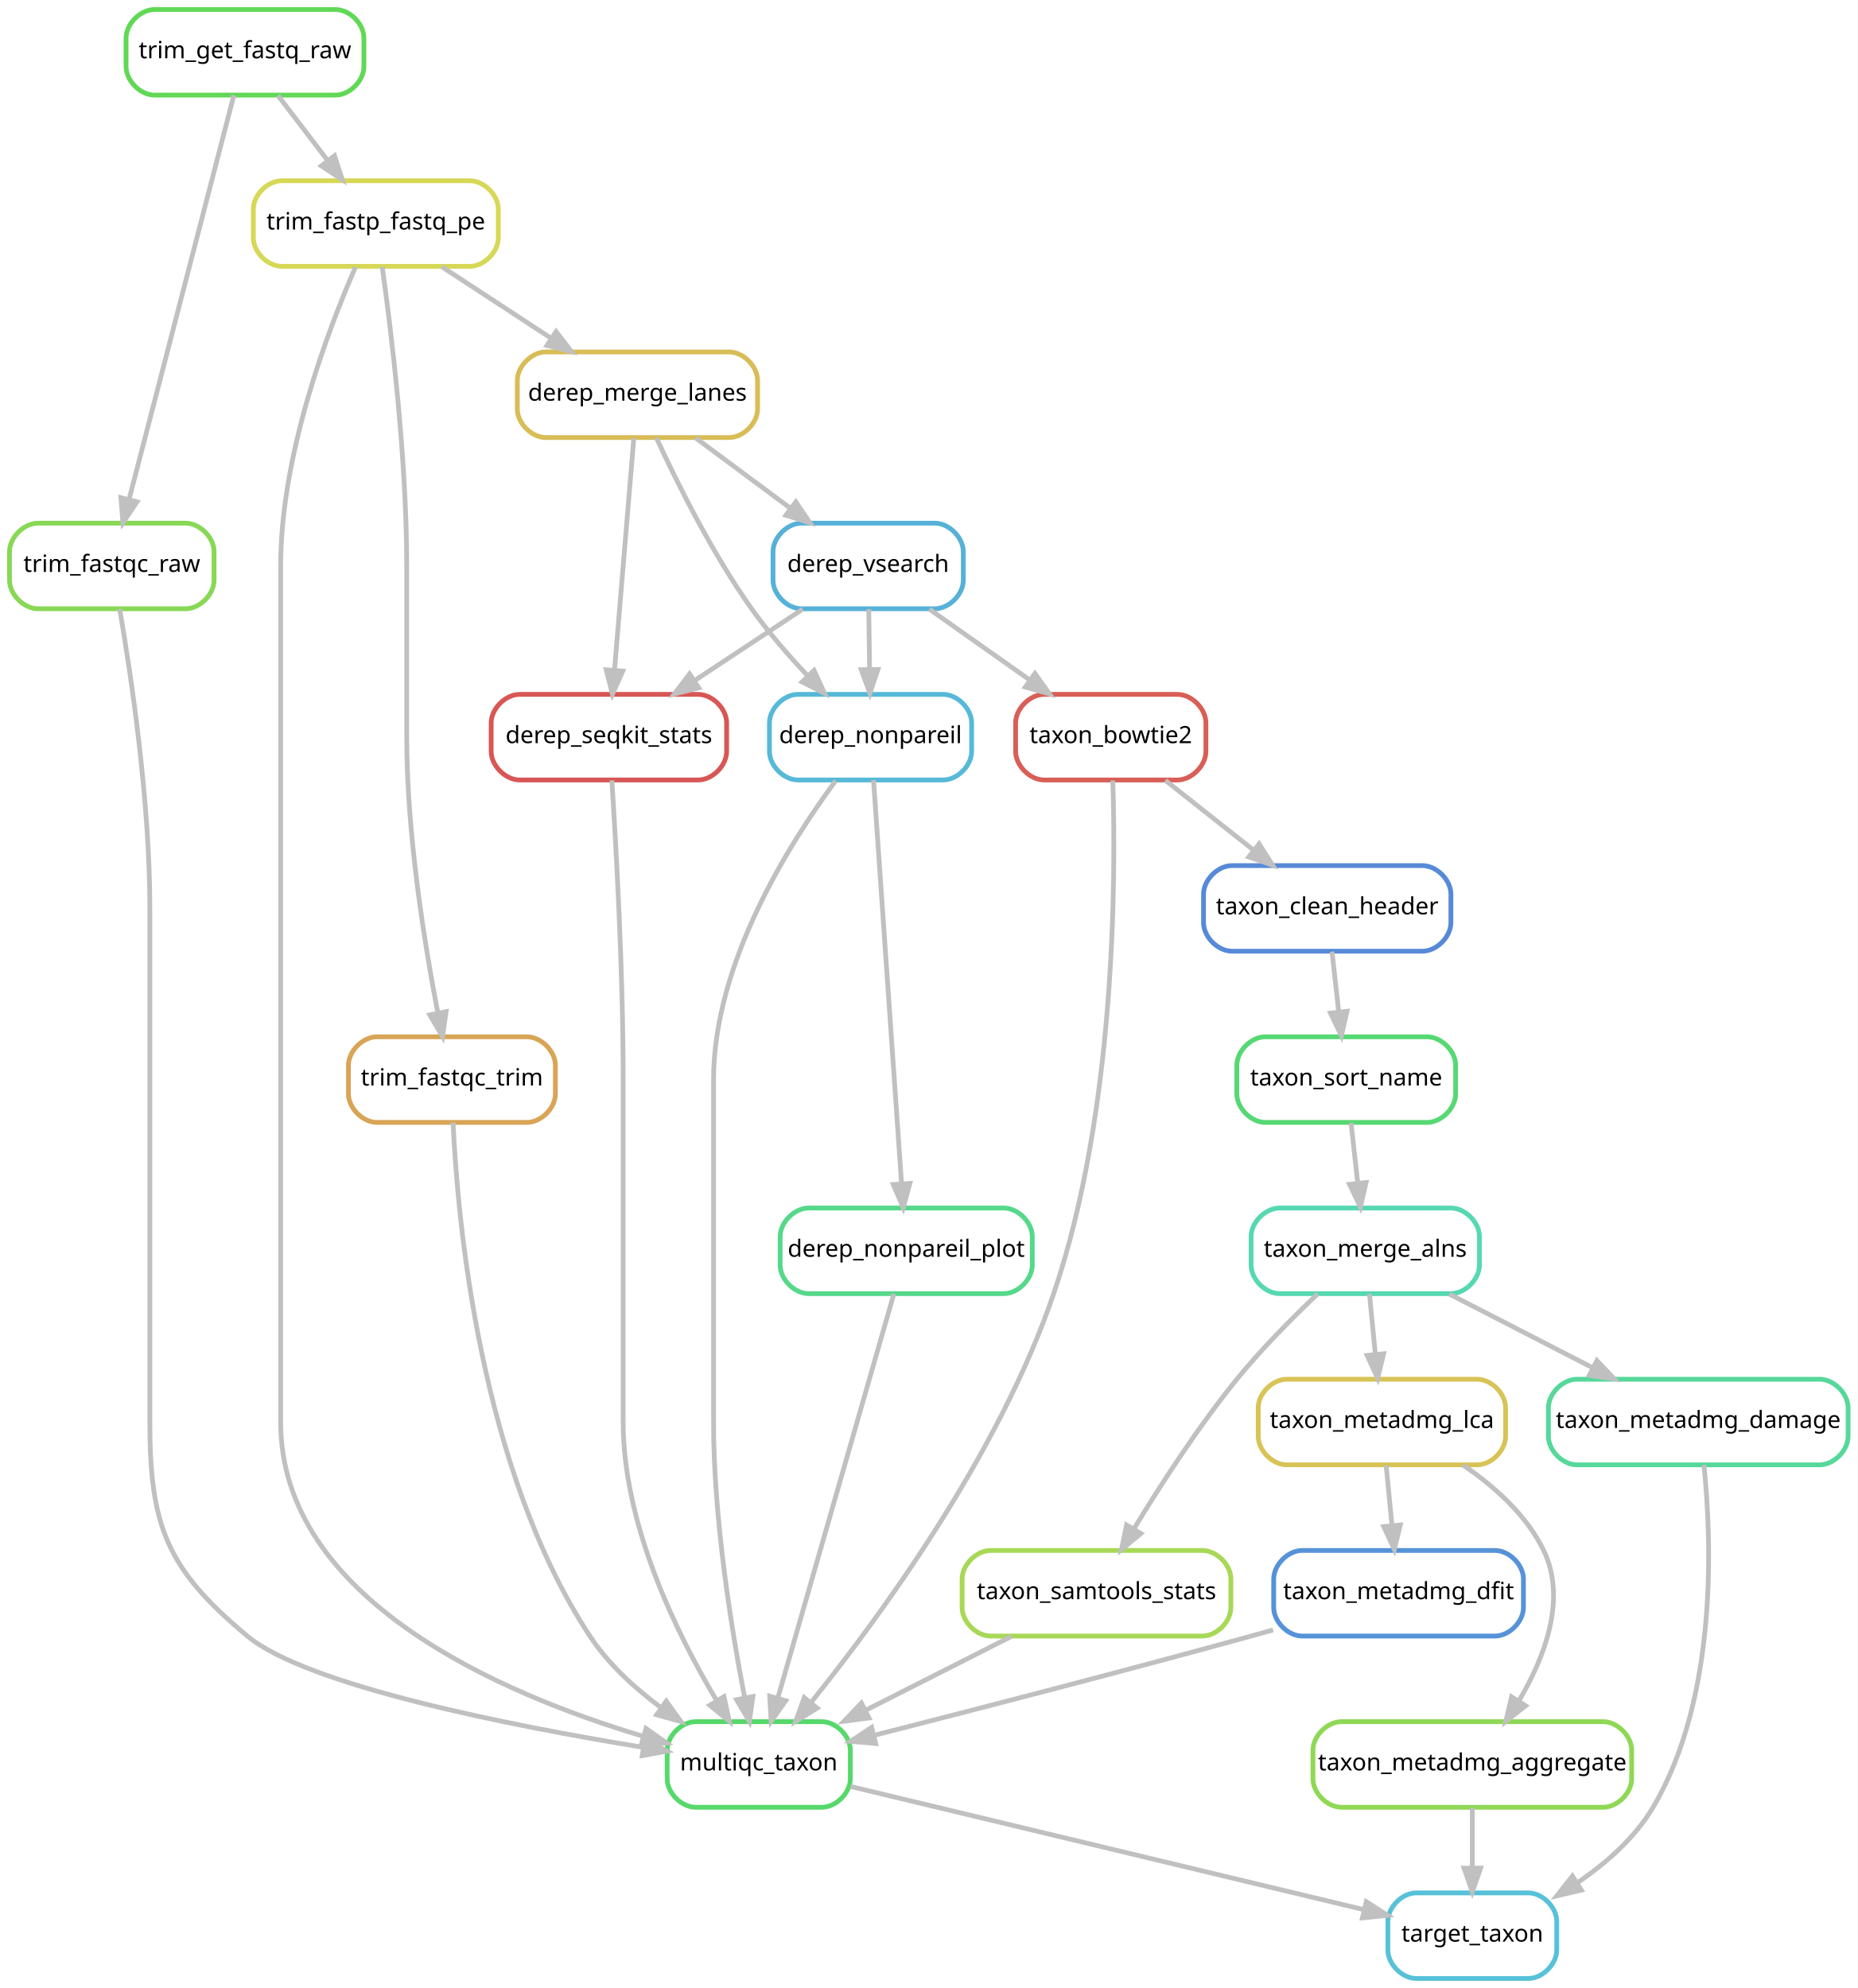
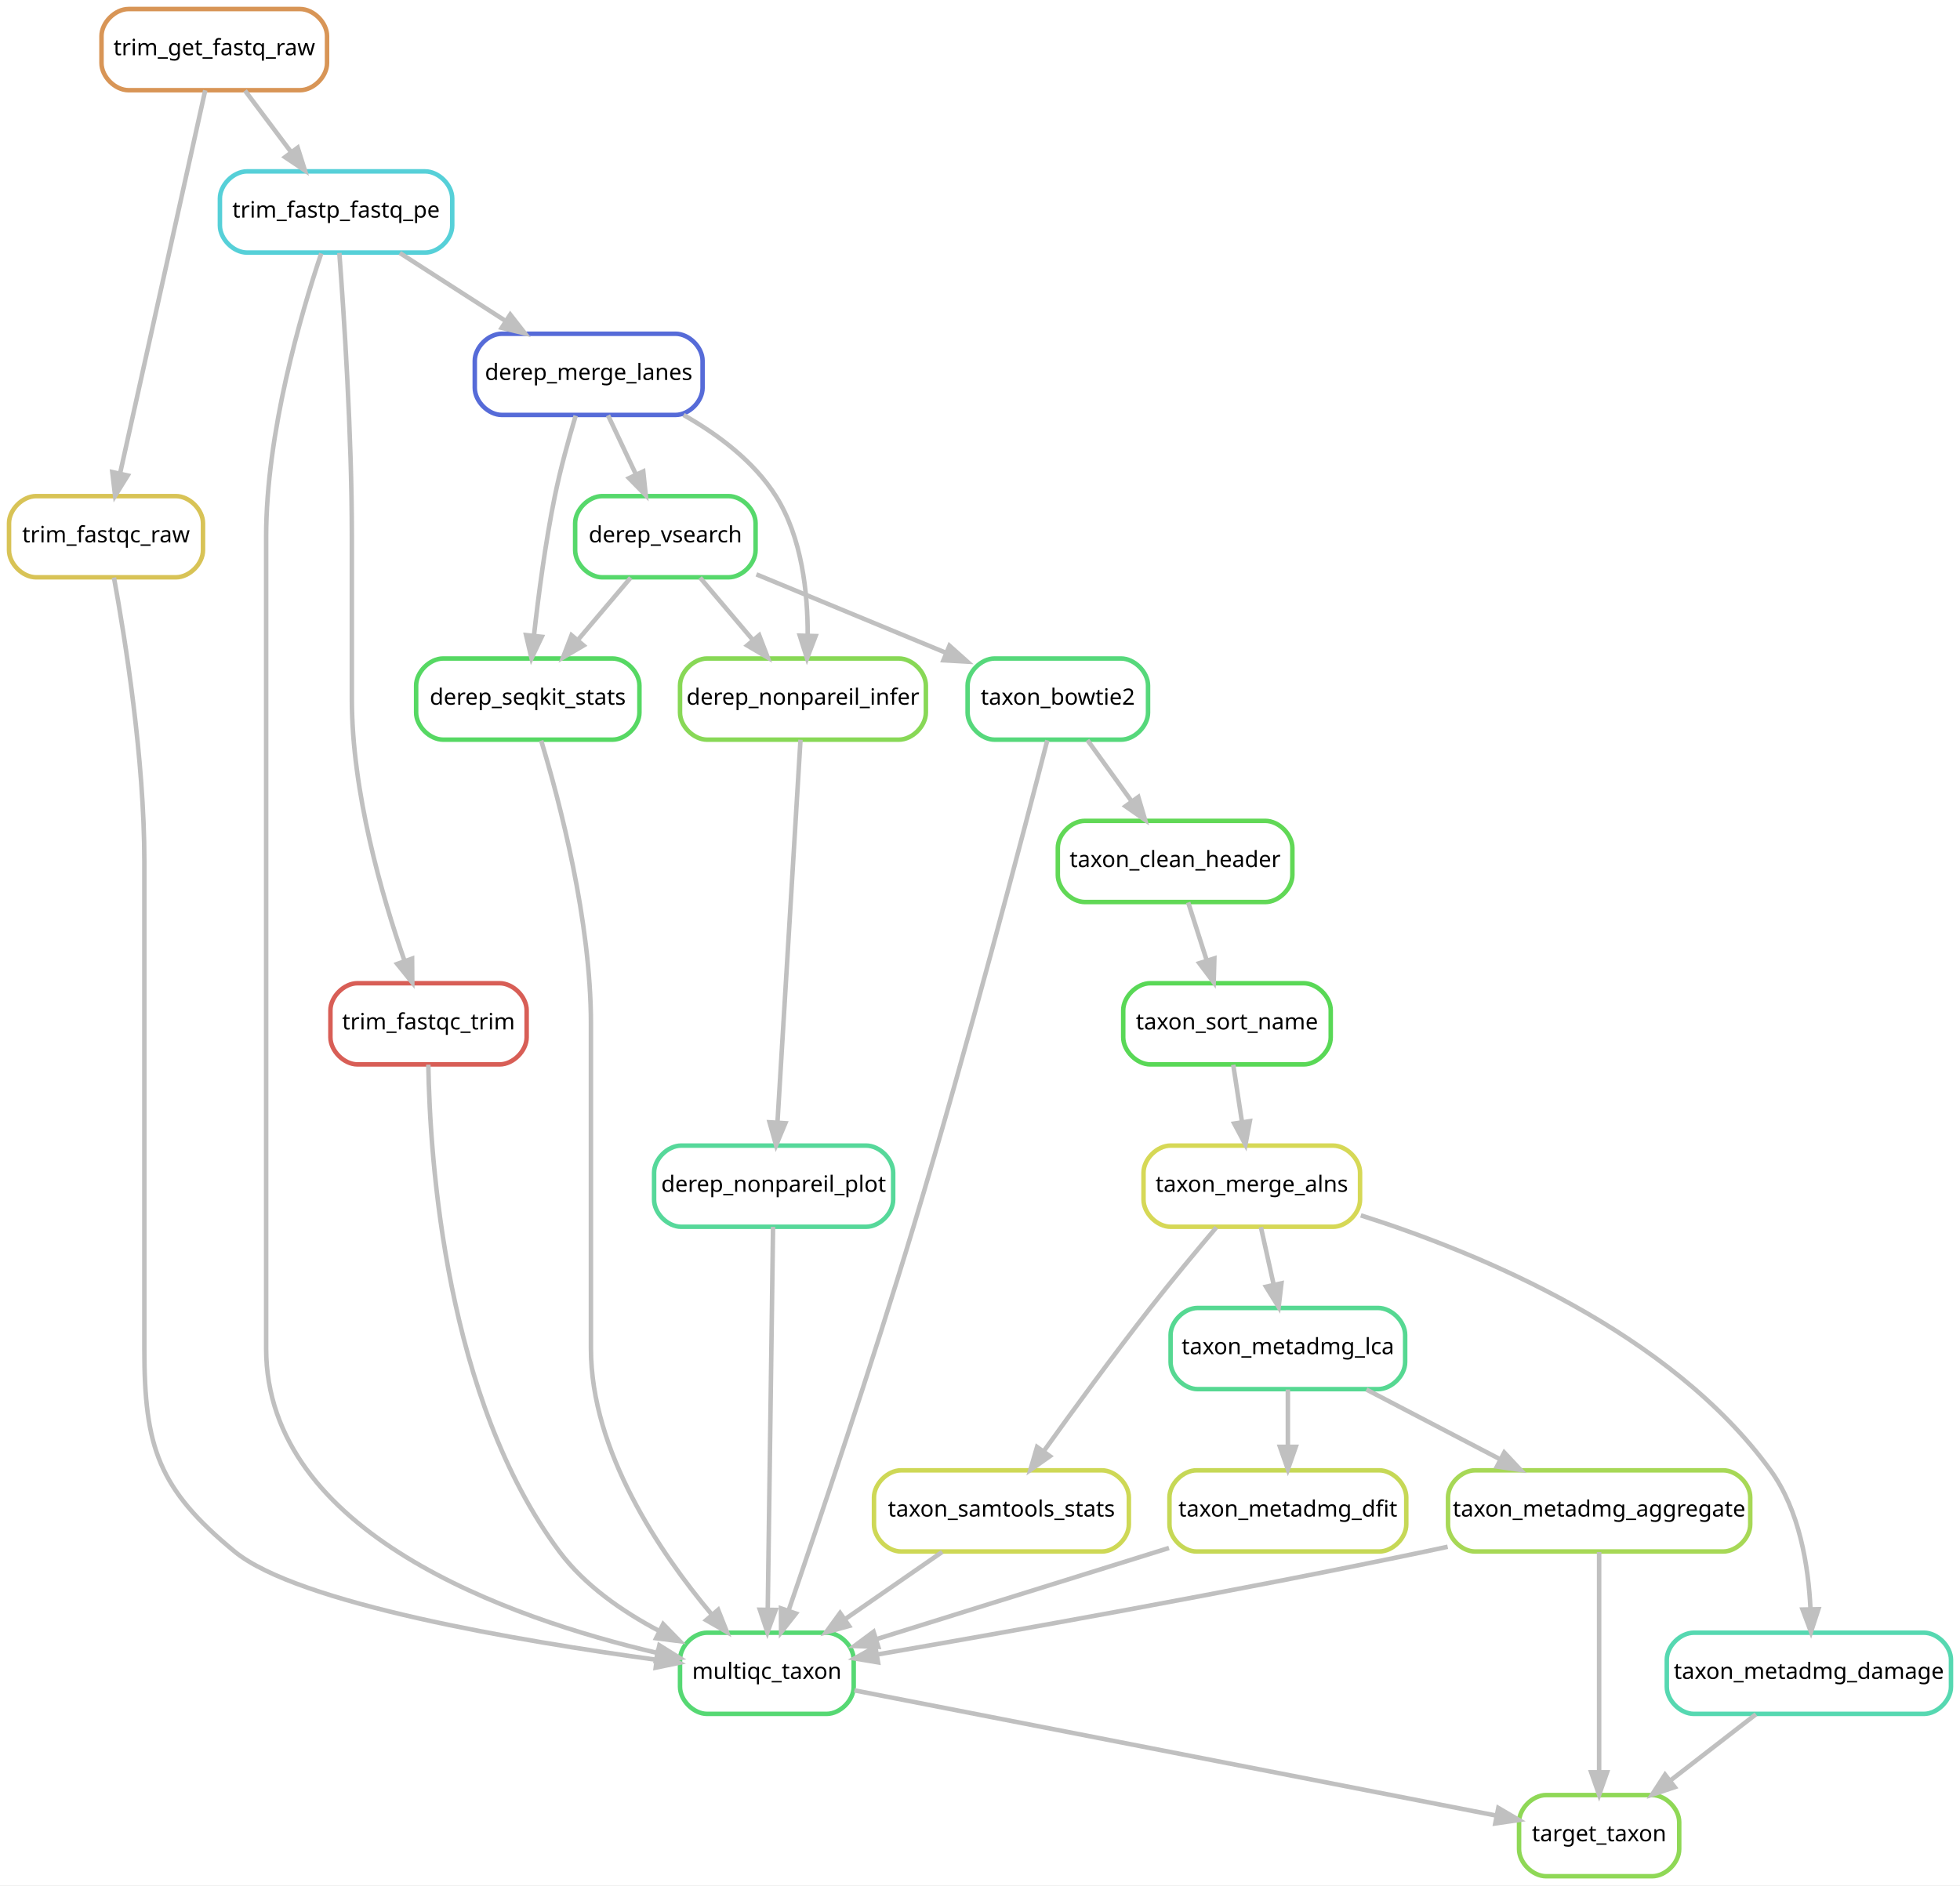
- <svg xmlns="http://www.w3.org/2000/svg" width="781pt" height="836pt" viewBox="0.00 0.00 781.00 836.00">
+ <svg xmlns="http://www.w3.org/2000/svg" width="869pt" height="836pt" viewBox="0.00 0.00 869.00 836.00">
  <g id="graph0" class="graph" transform="scale(1 1) rotate(0) translate(4 832)">
-     <polygon fill="#ffffff" stroke="transparent" points="-4,4 -4,-832 777,-832 777,4 -4,4" />
+     <polygon fill="#ffffff" stroke="transparent" points="-4,4 -4,-832 865,-832 865,4 -4,4" />
    <g id="node1" class="node">
-       <path fill="none" stroke="#56c1d8" stroke-width="2" d="M638.5,-36C638.5,-36 591.5,-36 591.5,-36 585.5,-36 579.5,-30 579.5,-24 579.5,-24 579.5,-12 579.5,-12 579.5,-6 585.5,0 591.5,0 591.5,0 638.5,0 638.5,0 644.5,0 650.5,-6 650.5,-12 650.5,-12 650.5,-24 650.5,-24 650.5,-30 644.5,-36 638.5,-36" />
-       <text text-anchor="middle" x="615" y="-15.5" font-family="sans" font-size="10.00" fill="#000000">target_taxon</text>
+       <path fill="none" stroke="#8fd856" stroke-width="2" d="M728.5,-36C728.5,-36 681.5,-36 681.5,-36 675.5,-36 669.5,-30 669.5,-24 669.5,-24 669.5,-12 669.5,-12 669.5,-6 675.5,0 681.5,0 681.5,0 728.5,0 728.5,0 734.5,0 740.5,-6 740.5,-12 740.5,-12 740.5,-24 740.5,-24 740.5,-30 734.5,-36 728.5,-36" />
+       <text text-anchor="middle" x="705" y="-15.5" font-family="sans" font-size="10.00" fill="#000000">target_taxon</text>
    </g>
    <g id="node2" class="node">
-       <path fill="none" stroke="#56d86b" stroke-width="2" d="M341.5,-108C341.5,-108 288.5,-108 288.5,-108 282.5,-108 276.5,-102 276.5,-96 276.5,-96 276.5,-84 276.5,-84 276.5,-78 282.5,-72 288.5,-72 288.5,-72 341.5,-72 341.5,-72 347.5,-72 353.5,-78 353.5,-84 353.5,-84 353.5,-96 353.5,-96 353.5,-102 347.5,-108 341.5,-108" />
-       <text text-anchor="middle" x="315" y="-87.5" font-family="sans" font-size="10.00" fill="#000000">multiqc_taxon</text>
+       <path fill="none" stroke="#56d873" stroke-width="2" d="M362.5,-108C362.5,-108 309.5,-108 309.5,-108 303.5,-108 297.5,-102 297.5,-96 297.5,-96 297.5,-84 297.5,-84 297.5,-78 303.5,-72 309.5,-72 309.5,-72 362.5,-72 362.5,-72 368.5,-72 374.5,-78 374.5,-84 374.5,-84 374.5,-96 374.5,-96 374.5,-102 368.5,-108 362.5,-108" />
+       <text text-anchor="middle" x="336" y="-87.5" font-family="sans" font-size="10.00" fill="#000000">multiqc_taxon</text>
    </g>
    <g id="edge1" class="edge">
-       <path fill="none" stroke="#c0c0c0" stroke-width="2" d="M353.606,-80.735C408.957,-67.45 510.669,-43.039 569.57,-28.903" />
-       <polygon fill="#c0c0c0" stroke="#c0c0c0" stroke-width="2" points="570.438,-32.294 579.345,-26.557 568.805,-25.488 570.438,-32.294" />
+       <path fill="none" stroke="#c0c0c0" stroke-width="2" d="M374.792,-82.431C443.538,-69.017 586.385,-41.144 659.594,-26.86" />
+       <polygon fill="#c0c0c0" stroke="#c0c0c0" stroke-width="2" points="660.303,-30.288 669.447,-24.937 658.962,-23.417 660.303,-30.288" />
    </g>
    <g id="node3" class="node">
-       <path fill="none" stroke="#88d856" stroke-width="2" d="M74,-612C74,-612 12,-612 12,-612 6,-612 0,-606 0,-600 0,-600 0,-588 0,-588 0,-582 6,-576 12,-576 12,-576 74,-576 74,-576 80,-576 86,-582 86,-588 86,-588 86,-600 86,-600 86,-606 80,-612 74,-612" />
+       <path fill="none" stroke="#d8c356" stroke-width="2" d="M74,-612C74,-612 12,-612 12,-612 6,-612 0,-606 0,-600 0,-600 0,-588 0,-588 0,-582 6,-576 12,-576 12,-576 74,-576 74,-576 80,-576 86,-582 86,-588 86,-588 86,-600 86,-600 86,-606 80,-612 74,-612" />
      <text text-anchor="middle" x="43" y="-591.5" font-family="sans" font-size="10.00" fill="#000000">trim_fastqc_raw</text>
    </g>
+     <g id="edge7" class="edge">
+       <path fill="none" stroke="#c0c0c0" stroke-width="2" d="M46.522,-575.895C51.502,-548.682 60,-495.564 60,-450 60,-450 60,-450 60,-234 60,-190.227 66.206,-171.821 100,-144 128.144,-120.83 226.504,-104.267 287.002,-95.995" />
+       <polygon fill="#c0c0c0" stroke="#c0c0c0" stroke-width="2" points="287.653,-99.439 297.1,-94.642 286.724,-92.501 287.653,-99.439" />
+     </g>
+     <g id="node4" class="node">
+       <path fill="none" stroke="#d89556" stroke-width="2" d="M129,-828C129,-828 53,-828 53,-828 47,-828 41,-822 41,-816 41,-816 41,-804 41,-804 41,-798 47,-792 53,-792 53,-792 129,-792 129,-792 135,-792 141,-798 141,-804 141,-804 141,-816 141,-816 141,-822 135,-828 129,-828" />
+       <text text-anchor="middle" x="91" y="-807.5" font-family="sans" font-size="10.00" fill="#000000">trim_get_fastq_raw</text>
+     </g>
+     <g id="edge13" class="edge">
+       <path fill="none" stroke="#c0c0c0" stroke-width="2" d="M86.99,-791.956C78.625,-754.314 59.264,-667.187 49.25,-622.125" />
+       <polygon fill="#c0c0c0" stroke="#c0c0c0" stroke-width="2" points="52.618,-621.148 47.032,-612.145 45.785,-622.666 52.618,-621.148" />
+     </g>
+     <g id="node5" class="node">
+       <path fill="none" stroke="#56d0d8" stroke-width="2" d="M184.5,-756C184.5,-756 105.5,-756 105.5,-756 99.5,-756 93.5,-750 93.5,-744 93.5,-744 93.5,-732 93.5,-732 93.5,-726 99.5,-720 105.5,-720 105.5,-720 184.5,-720 184.5,-720 190.5,-720 196.5,-726 196.5,-732 196.5,-732 196.5,-744 196.5,-744 196.5,-750 190.5,-756 184.5,-756" />
+       <text text-anchor="middle" x="145" y="-735.5" font-family="sans" font-size="10.00" fill="#000000">trim_fastp_fastq_pe</text>
+     </g>
+     <g id="edge14" class="edge">
+       <path fill="none" stroke="#c0c0c0" stroke-width="2" d="M104.626,-791.831C110.846,-783.539 118.332,-773.557 125.16,-764.453" />
+       <polygon fill="#c0c0c0" stroke="#c0c0c0" stroke-width="2" points="127.99,-766.513 131.19,-756.413 122.39,-762.313 127.99,-766.513" />
+     </g>
+     <g id="edge10" class="edge">
+       <path fill="none" stroke="#c0c0c0" stroke-width="2" d="M138.426,-719.632C129.326,-692.522 114,-640.031 114,-594 114,-594 114,-594 114,-234 114,-152.019 221.875,-114.36 287.23,-99.067" />
+       <polygon fill="#c0c0c0" stroke="#c0c0c0" stroke-width="2" points="288.339,-102.406 297.331,-96.802 286.807,-95.575 288.339,-102.406" />
+     </g>
+     <g id="node6" class="node">
+       <path fill="none" stroke="#d85e56" stroke-width="2" d="M217.5,-396C217.5,-396 154.5,-396 154.5,-396 148.5,-396 142.5,-390 142.5,-384 142.5,-384 142.5,-372 142.5,-372 142.5,-366 148.5,-360 154.5,-360 154.5,-360 217.5,-360 217.5,-360 223.5,-360 229.5,-366 229.5,-372 229.5,-372 229.5,-384 229.5,-384 229.5,-390 223.5,-396 217.5,-396" />
+       <text text-anchor="middle" x="186" y="-375.5" font-family="sans" font-size="10.00" fill="#000000">trim_fastqc_trim</text>
+     </g>
+     <g id="edge15" class="edge">
+       <path fill="none" stroke="#c0c0c0" stroke-width="2" d="M146.45,-719.828C148.501,-692.53 152,-639.303 152,-594 152,-594 152,-594 152,-522 152,-480.82 165.333,-434.745 175.3,-406.055" />
+       <polygon fill="#c0c0c0" stroke="#c0c0c0" stroke-width="2" points="178.713,-406.908 178.79,-396.313 172.123,-404.548 178.713,-406.908" />
+     </g>
+     <g id="node8" class="node">
+       <path fill="none" stroke="#566bd8" stroke-width="2" d="M295.5,-684C295.5,-684 218.5,-684 218.5,-684 212.5,-684 206.5,-678 206.5,-672 206.5,-672 206.5,-660 206.5,-660 206.5,-654 212.5,-648 218.5,-648 218.5,-648 295.5,-648 295.5,-648 301.5,-648 307.5,-654 307.5,-660 307.5,-660 307.5,-672 307.5,-672 307.5,-678 301.5,-684 295.5,-684" />
+       <text text-anchor="middle" x="257" y="-663.5" font-family="sans" font-size="10.00" fill="#000000">derep_merge_lanes</text>
+     </g>
+     <g id="edge18" class="edge">
+       <path fill="none" stroke="#c0c0c0" stroke-width="2" d="M173.262,-719.831C187.455,-710.707 204.828,-699.539 220.064,-689.745" />
+       <polygon fill="#c0c0c0" stroke="#c0c0c0" stroke-width="2" points="222.228,-692.515 228.747,-684.163 218.442,-686.626 222.228,-692.515" />
+     </g>
+     <g id="edge5" class="edge">
+       <path fill="none" stroke="#c0c0c0" stroke-width="2" d="M185.905,-359.887C186.579,-317.743 193.534,-211.571 244,-144 255.21,-128.991 271.924,-117.412 288.042,-108.897" />
+       <polygon fill="#c0c0c0" stroke="#c0c0c0" stroke-width="2" points="290.023,-111.821 297.418,-104.234 286.905,-105.553 290.023,-111.821" />
+     </g>
+     <g id="node7" class="node">
+       <path fill="none" stroke="#56d863" stroke-width="2" d="M267.5,-540C267.5,-540 192.5,-540 192.5,-540 186.5,-540 180.5,-534 180.5,-528 180.5,-528 180.5,-516 180.5,-516 180.5,-510 186.5,-504 192.5,-504 192.5,-504 267.5,-504 267.5,-504 273.5,-504 279.5,-510 279.5,-516 279.5,-516 279.5,-528 279.5,-528 279.5,-534 273.5,-540 267.5,-540" />
+       <text text-anchor="middle" x="230" y="-519.5" font-family="sans" font-size="10.00" fill="#000000">derep_seqkit_stats</text>
+     </g>
+     <g id="edge4" class="edge">
+       <path fill="none" stroke="#c0c0c0" stroke-width="2" d="M235.938,-503.582C244.157,-476.411 258,-423.843 258,-378 258,-378 258,-378 258,-234 258,-188.393 288.624,-143.404 311.494,-116.164" />
+       <polygon fill="#c0c0c0" stroke="#c0c0c0" stroke-width="2" points="314.403,-118.151 318.301,-108.299 309.11,-113.57 314.403,-118.151" />
+     </g>
+     <g id="edge17" class="edge">
+       <path fill="none" stroke="#c0c0c0" stroke-width="2" d="M251.225,-647.659C248.129,-637.28 244.457,-624.011 242,-612 237.795,-591.441 234.718,-567.926 232.734,-550.089" />
+       <polygon fill="#c0c0c0" stroke="#c0c0c0" stroke-width="2" points="236.204,-549.625 231.665,-540.052 229.243,-550.367 236.204,-549.625" />
+     </g>
+     <g id="node10" class="node">
+       <path fill="none" stroke="#88d856" stroke-width="2" d="M394.5,-540C394.5,-540 309.5,-540 309.5,-540 303.5,-540 297.5,-534 297.5,-528 297.5,-528 297.5,-516 297.5,-516 297.5,-510 303.5,-504 309.5,-504 309.5,-504 394.5,-504 394.5,-504 400.5,-504 406.5,-510 406.5,-516 406.5,-516 406.5,-528 406.5,-528 406.5,-534 400.5,-540 394.5,-540" />
+       <text text-anchor="middle" x="352" y="-519.5" font-family="sans" font-size="10.00" fill="#000000">derep_nonpareil_infer</text>
+     </g>
+     <g id="edge21" class="edge">
+       <path fill="none" stroke="#c0c0c0" stroke-width="2" d="M299.072,-647.977C314.368,-639.314 330.27,-627.407 340,-612 351.593,-593.643 354.185,-568.986 354.106,-550.123" />
+       <polygon fill="#c0c0c0" stroke="#c0c0c0" stroke-width="2" points="357.602,-549.941 353.813,-540.047 350.605,-550.145 357.602,-549.941" />
+     </g>
+     <g id="node11" class="node">
+       <path fill="none" stroke="#56d86b" stroke-width="2" d="M319,-612C319,-612 263,-612 263,-612 257,-612 251,-606 251,-600 251,-600 251,-588 251,-588 251,-582 257,-576 263,-576 263,-576 319,-576 319,-576 325,-576 331,-582 331,-588 331,-588 331,-600 331,-600 331,-606 325,-612 319,-612" />
+       <text text-anchor="middle" x="291" y="-591.5" font-family="sans" font-size="10.00" fill="#000000">derep_vsearch</text>
+     </g>
+     <g id="edge22" class="edge">
+       <path fill="none" stroke="#c0c0c0" stroke-width="2" d="M265.58,-647.831C269.336,-639.877 273.826,-630.369 277.98,-621.572" />
+       <polygon fill="#c0c0c0" stroke="#c0c0c0" stroke-width="2" points="281.2,-622.95 282.305,-612.413 274.87,-619.961 281.2,-622.95" />
+     </g>
+     <g id="node9" class="node">
+       <path fill="none" stroke="#56d89a" stroke-width="2" d="M380,-324C380,-324 298,-324 298,-324 292,-324 286,-318 286,-312 286,-312 286,-300 286,-300 286,-294 292,-288 298,-288 298,-288 380,-288 380,-288 386,-288 392,-294 392,-300 392,-300 392,-312 392,-312 392,-318 386,-324 380,-324" />
+       <text text-anchor="middle" x="339" y="-303.5" font-family="sans" font-size="10.00" fill="#000000">derep_nonpareil_plot</text>
+     </g>
+     <g id="edge11" class="edge">
+       <path fill="none" stroke="#c0c0c0" stroke-width="2" d="M338.749,-287.955C338.228,-250.394 337.022,-163.554 336.395,-118.41" />
+       <polygon fill="#c0c0c0" stroke="#c0c0c0" stroke-width="2" points="339.891,-118.096 336.252,-108.145 332.891,-118.193 339.891,-118.096" />
+     </g>
+     <g id="edge19" class="edge">
+       <path fill="none" stroke="#c0c0c0" stroke-width="2" d="M350.914,-503.955C348.653,-466.394 343.427,-379.554 340.71,-334.41" />
+       <polygon fill="#c0c0c0" stroke="#c0c0c0" stroke-width="2" points="344.187,-333.917 340.092,-324.145 337.199,-334.337 344.187,-333.917" />
+     </g>
+     <g id="edge16" class="edge">
+       <path fill="none" stroke="#c0c0c0" stroke-width="2" d="M275.607,-575.831C268.51,-567.454 259.952,-557.353 252.176,-548.175" />
+       <polygon fill="#c0c0c0" stroke="#c0c0c0" stroke-width="2" points="254.735,-545.781 245.6,-540.413 249.394,-550.306 254.735,-545.781" />
+     </g>
+     <g id="edge20" class="edge">
+       <path fill="none" stroke="#c0c0c0" stroke-width="2" d="M306.393,-575.831C313.49,-567.454 322.048,-557.353 329.824,-548.175" />
+       <polygon fill="#c0c0c0" stroke="#c0c0c0" stroke-width="2" points="332.606,-550.306 336.4,-540.413 327.265,-545.781 332.606,-550.306" />
+     </g>
+     <g id="node12" class="node">
+       <path fill="none" stroke="#56d87b" stroke-width="2" d="M493,-540C493,-540 437,-540 437,-540 431,-540 425,-534 425,-528 425,-528 425,-516 425,-516 425,-510 431,-504 437,-504 437,-504 493,-504 493,-504 499,-504 505,-510 505,-516 505,-516 505,-528 505,-528 505,-534 499,-540 493,-540" />
+       <text text-anchor="middle" x="465" y="-519.5" font-family="sans" font-size="10.00" fill="#000000">taxon_bowtie2</text>
+     </g>
+     <g id="edge23" class="edge">
+       <path fill="none" stroke="#c0c0c0" stroke-width="2" d="M331.356,-577.301C356.392,-566.941 388.744,-553.554 415.346,-542.547" />
+       <polygon fill="#c0c0c0" stroke="#c0c0c0" stroke-width="2" points="416.961,-545.666 424.862,-538.609 414.284,-539.198 416.961,-545.666" />
+     </g>
+     <g id="edge6" class="edge">
+       <path fill="none" stroke="#c0c0c0" stroke-width="2" d="M460.331,-503.706C450.166,-464.166 425.013,-367.86 401,-288 382.669,-227.035 358.829,-156.336 345.714,-118.086" />
+       <polygon fill="#c0c0c0" stroke="#c0c0c0" stroke-width="2" points="348.873,-116.511 342.312,-108.193 342.254,-118.787 348.873,-116.511" />
+     </g>
+     <g id="node16" class="node">
+       <path fill="none" stroke="#61d856" stroke-width="2" d="M557,-468C557,-468 477,-468 477,-468 471,-468 465,-462 465,-456 465,-456 465,-444 465,-444 465,-438 471,-432 477,-432 477,-432 557,-432 557,-432 563,-432 569,-438 569,-444 569,-444 569,-456 569,-456 569,-462 563,-468 557,-468" />
+       <text text-anchor="middle" x="517" y="-447.5" font-family="sans" font-size="10.00" fill="#000000">taxon_clean_header</text>
+     </g>
+     <g id="edge27" class="edge">
+       <path fill="none" stroke="#c0c0c0" stroke-width="2" d="M478.122,-503.831C484.05,-495.623 491.173,-485.761 497.693,-476.732" />
+       <polygon fill="#c0c0c0" stroke="#c0c0c0" stroke-width="2" points="500.684,-478.569 503.702,-468.413 495.009,-474.471 500.684,-478.569" />
+     </g>
+     <g id="node13" class="node">
+       <path fill="none" stroke="#ced856" stroke-width="2" d="M484.5,-180C484.5,-180 395.5,-180 395.5,-180 389.5,-180 383.5,-174 383.5,-168 383.5,-168 383.5,-156 383.5,-156 383.5,-150 389.5,-144 395.5,-144 395.5,-144 484.5,-144 484.5,-144 490.5,-144 496.5,-150 496.5,-156 496.5,-156 496.5,-168 496.5,-168 496.5,-174 490.5,-180 484.5,-180" />
+       <text text-anchor="middle" x="440" y="-159.5" font-family="sans" font-size="10.00" fill="#000000">taxon_samtools_stats</text>
+     </g>
+     <g id="edge8" class="edge">
+       <path fill="none" stroke="#c0c0c0" stroke-width="2" d="M413.756,-143.831C400.7,-134.793 384.747,-123.748 370.695,-114.02" />
+       <polygon fill="#c0c0c0" stroke="#c0c0c0" stroke-width="2" points="372.449,-110.977 362.235,-108.163 368.465,-116.733 372.449,-110.977" />
+     </g>
+     <g id="node14" class="node">
+       <path fill="none" stroke="#d6d856" stroke-width="2" d="M587,-324C587,-324 515,-324 515,-324 509,-324 503,-318 503,-312 503,-312 503,-300 503,-300 503,-294 509,-288 515,-288 515,-288 587,-288 587,-288 593,-288 599,-294 599,-300 599,-300 599,-312 599,-312 599,-318 593,-324 587,-324" />
+       <text text-anchor="middle" x="551" y="-303.5" font-family="sans" font-size="10.00" fill="#000000">taxon_merge_alns</text>
+     </g>
+     <g id="edge24" class="edge">
+       <path fill="none" stroke="#c0c0c0" stroke-width="2" d="M535.301,-287.737C526.522,-277.383 515.473,-264.112 506,-252 489.587,-231.014 471.765,-206.608 458.782,-188.51" />
+       <polygon fill="#c0c0c0" stroke="#c0c0c0" stroke-width="2" points="461.487,-186.275 452.825,-180.174 455.792,-190.345 461.487,-186.275" />
+     </g>
+     <g id="node18" class="node">
+       <path fill="none" stroke="#56d892" stroke-width="2" d="M607,-252C607,-252 527,-252 527,-252 521,-252 515,-246 515,-240 515,-240 515,-228 515,-228 515,-222 521,-216 527,-216 527,-216 607,-216 607,-216 613,-216 619,-222 619,-228 619,-228 619,-240 619,-240 619,-246 613,-252 607,-252" />
+       <text text-anchor="middle" x="567" y="-231.5" font-family="sans" font-size="10.00" fill="#000000">taxon_metadmg_lca</text>
+     </g>
+     <g id="edge29" class="edge">
+       <path fill="none" stroke="#c0c0c0" stroke-width="2" d="M555.038,-287.831C556.749,-280.131 558.784,-270.974 560.685,-262.417" />
+       <polygon fill="#c0c0c0" stroke="#c0c0c0" stroke-width="2" points="564.155,-262.934 562.908,-252.413 557.322,-261.416 564.155,-262.934" />
+     </g>
+     <g id="node20" class="node">
+       <path fill="none" stroke="#56d8b1" stroke-width="2" d="M849,-108C849,-108 747,-108 747,-108 741,-108 735,-102 735,-96 735,-96 735,-84 735,-84 735,-78 741,-72 747,-72 747,-72 849,-72 849,-72 855,-72 861,-78 861,-84 861,-84 861,-96 861,-96 861,-102 855,-108 849,-108" />
+       <text text-anchor="middle" x="798" y="-87.5" font-family="sans" font-size="10.00" fill="#000000">taxon_metadmg_damage</text>
+     </g>
+     <g id="edge31" class="edge">
+       <path fill="none" stroke="#c0c0c0" stroke-width="2" d="M599.345,-293.058C652.559,-276.187 736.452,-241.337 781,-180 793.87,-162.279 797.813,-137.575 798.708,-118.531" />
+       <polygon fill="#c0c0c0" stroke="#c0c0c0" stroke-width="2" points="802.212,-118.414 798.929,-108.341 795.213,-118.263 802.212,-118.414" />
+     </g>
+     <g id="node15" class="node">
+       <path fill="none" stroke="#59d856" stroke-width="2" d="M574,-396C574,-396 506,-396 506,-396 500,-396 494,-390 494,-384 494,-384 494,-372 494,-372 494,-366 500,-360 506,-360 506,-360 574,-360 574,-360 580,-360 586,-366 586,-372 586,-372 586,-384 586,-384 586,-390 580,-396 574,-396" />
+       <text text-anchor="middle" x="540" y="-375.5" font-family="sans" font-size="10.00" fill="#000000">taxon_sort_name</text>
+     </g>
+     <g id="edge25" class="edge">
+       <path fill="none" stroke="#c0c0c0" stroke-width="2" d="M542.776,-359.831C543.952,-352.131 545.351,-342.974 546.659,-334.417" />
+       <polygon fill="#c0c0c0" stroke="#c0c0c0" stroke-width="2" points="550.136,-334.827 548.187,-324.413 543.217,-333.77 550.136,-334.827" />
+     </g>
+     <g id="edge26" class="edge">
+       <path fill="none" stroke="#c0c0c0" stroke-width="2" d="M522.804,-431.831C525.291,-424.046 528.253,-414.773 531.013,-406.135" />
+       <polygon fill="#c0c0c0" stroke="#c0c0c0" stroke-width="2" points="534.409,-407.004 534.118,-396.413 527.741,-404.874 534.409,-407.004" />
+     </g>
+     <g id="node17" class="node">
+       <path fill="none" stroke="#c6d856" stroke-width="2" d="M607.5,-180C607.5,-180 526.5,-180 526.5,-180 520.5,-180 514.5,-174 514.5,-168 514.5,-168 514.5,-156 514.5,-156 514.5,-150 520.5,-144 526.5,-144 526.5,-144 607.5,-144 607.5,-144 613.5,-144 619.5,-150 619.5,-156 619.5,-156 619.5,-168 619.5,-168 619.5,-174 613.5,-180 607.5,-180" />
+       <text text-anchor="middle" x="567" y="-159.5" font-family="sans" font-size="10.00" fill="#000000">taxon_metadmg_dfit</text>
+     </g>
+     <g id="edge9" class="edge">
+       <path fill="none" stroke="#c0c0c0" stroke-width="2" d="M514.293,-145.572C475.3,-133.418 422.588,-116.989 384.606,-105.15" />
+       <polygon fill="#c0c0c0" stroke="#c0c0c0" stroke-width="2" points="385.385,-101.727 374.796,-102.092 383.301,-108.409 385.385,-101.727" />
+     </g>
+     <g id="edge28" class="edge">
+       <path fill="none" stroke="#c0c0c0" stroke-width="2" d="M567,-215.831C567,-208.131 567,-198.974 567,-190.417" />
+       <polygon fill="#c0c0c0" stroke="#c0c0c0" stroke-width="2" points="570.5,-190.413 567,-180.413 563.5,-190.413 570.5,-190.413" />
+     </g>
+     <g id="node19" class="node">
+       <path fill="none" stroke="#a7d856" stroke-width="2" d="M760,-180C760,-180 650,-180 650,-180 644,-180 638,-174 638,-168 638,-168 638,-156 638,-156 638,-150 644,-144 650,-144 650,-144 760,-144 760,-144 766,-144 772,-150 772,-156 772,-156 772,-168 772,-168 772,-174 766,-180 760,-180" />
+       <text text-anchor="middle" x="705" y="-159.5" font-family="sans" font-size="10.00" fill="#000000">taxon_metadmg_aggregate</text>
+     </g>
+     <g id="edge30" class="edge">
+       <path fill="none" stroke="#c0c0c0" stroke-width="2" d="M601.823,-215.831C619.801,-206.452 641.92,-194.911 661.062,-184.924" />
+       <polygon fill="#c0c0c0" stroke="#c0c0c0" stroke-width="2" points="662.941,-187.892 670.188,-180.163 659.703,-181.685 662.941,-187.892" />
+     </g>
+     <g id="edge3" class="edge">
+       <path fill="none" stroke="#c0c0c0" stroke-width="2" d="M705,-143.762C705,-119.201 705,-75.247 705,-46.354" />
+       <polygon fill="#c0c0c0" stroke="#c0c0c0" stroke-width="2" points="708.5,-46.09 705,-36.09 701.5,-46.09 708.5,-46.09" />
+     </g>
    <g id="edge12" class="edge">
-       <path fill="none" stroke="#c0c0c0" stroke-width="2" d="M46.315,-575.886C51.002,-548.662 59,-495.529 59,-450 59,-450 59,-450 59,-234 59,-190.045 66.232,-172.138 100,-144 125.051,-123.126 211.139,-106.226 266.485,-97.185" />
-       <polygon fill="#c0c0c0" stroke="#c0c0c0" stroke-width="2" points="267.12,-100.628 276.44,-95.589 266.012,-93.716 267.12,-100.628" />
-     </g>
-     <g id="node4" class="node">
-       <path fill="none" stroke="#61d856" stroke-width="2" d="M137,-828C137,-828 61,-828 61,-828 55,-828 49,-822 49,-816 49,-816 49,-804 49,-804 49,-798 55,-792 61,-792 61,-792 137,-792 137,-792 143,-792 149,-798 149,-804 149,-804 149,-816 149,-816 149,-822 143,-828 137,-828" />
-       <text text-anchor="middle" x="99" y="-807.5" font-family="sans" font-size="10.00" fill="#000000">trim_get_fastq_raw</text>
-     </g>
-     <g id="edge13" class="edge">
-       <path fill="none" stroke="#c0c0c0" stroke-width="2" d="M94.322,-791.956C84.542,-754.235 61.879,-666.819 50.218,-621.84" />
-       <polygon fill="#c0c0c0" stroke="#c0c0c0" stroke-width="2" points="53.602,-620.947 47.704,-612.145 46.826,-622.703 53.602,-620.947" />
-     </g>
-     <g id="node5" class="node">
-       <path fill="none" stroke="#d6d856" stroke-width="2" d="M193.5,-756C193.5,-756 114.5,-756 114.5,-756 108.5,-756 102.5,-750 102.5,-744 102.5,-744 102.5,-732 102.5,-732 102.5,-726 108.5,-720 114.5,-720 114.5,-720 193.5,-720 193.5,-720 199.5,-720 205.5,-726 205.5,-732 205.5,-732 205.5,-744 205.5,-744 205.5,-750 199.5,-756 193.5,-756" />
-       <text text-anchor="middle" x="154" y="-735.5" font-family="sans" font-size="10.00" fill="#000000">trim_fastp_fastq_pe</text>
-     </g>
-     <g id="edge14" class="edge">
-       <path fill="none" stroke="#c0c0c0" stroke-width="2" d="M112.879,-791.831C119.214,-783.539 126.838,-773.557 133.793,-764.453" />
-       <polygon fill="#c0c0c0" stroke="#c0c0c0" stroke-width="2" points="136.645,-766.485 139.934,-756.413 131.083,-762.235 136.645,-766.485" />
-     </g>
-     <g id="edge6" class="edge">
-       <path fill="none" stroke="#c0c0c0" stroke-width="2" d="M145.517,-719.81C133.775,-692.922 114,-640.704 114,-594 114,-594 114,-594 114,-234 114,-159.334 206.79,-119.654 266.279,-101.887" />
-       <polygon fill="#c0c0c0" stroke="#c0c0c0" stroke-width="2" points="267.602,-105.149 276.245,-99.021 265.667,-98.421 267.602,-105.149" />
-     </g>
-     <g id="node6" class="node">
-       <path fill="none" stroke="#d8a456" stroke-width="2" d="M217.5,-396C217.5,-396 154.5,-396 154.5,-396 148.5,-396 142.5,-390 142.5,-384 142.5,-384 142.5,-372 142.5,-372 142.5,-366 148.5,-360 154.5,-360 154.5,-360 217.5,-360 217.5,-360 223.5,-360 229.5,-366 229.5,-372 229.5,-372 229.5,-384 229.5,-384 229.5,-390 223.5,-396 217.5,-396" />
-       <text text-anchor="middle" x="186" y="-375.5" font-family="sans" font-size="10.00" fill="#000000">trim_fastqc_trim</text>
-     </g>
-     <g id="edge15" class="edge">
-       <path fill="none" stroke="#c0c0c0" stroke-width="2" d="M156.694,-719.862C160.501,-692.606 167,-639.434 167,-594 167,-594 167,-594 167,-522 167,-481.528 174.468,-435.204 180.04,-406.272" />
-       <polygon fill="#c0c0c0" stroke="#c0c0c0" stroke-width="2" points="183.548,-406.575 182.063,-396.084 176.682,-405.211 183.548,-406.575" />
-     </g>
-     <g id="node8" class="node">
-       <path fill="none" stroke="#d8bc56" stroke-width="2" d="M302.5,-684C302.5,-684 225.5,-684 225.5,-684 219.5,-684 213.5,-678 213.5,-672 213.5,-672 213.5,-660 213.5,-660 213.5,-654 219.5,-648 225.5,-648 225.5,-648 302.5,-648 302.5,-648 308.5,-648 314.5,-654 314.5,-660 314.5,-660 314.5,-672 314.5,-672 314.5,-678 308.5,-684 302.5,-684" />
-       <text text-anchor="middle" x="264" y="-663.5" font-family="sans" font-size="10.00" fill="#000000">derep_merge_lanes</text>
-     </g>
-     <g id="edge18" class="edge">
-       <path fill="none" stroke="#c0c0c0" stroke-width="2" d="M181.758,-719.831C195.697,-710.707 212.76,-699.539 227.723,-689.745" />
-       <polygon fill="#c0c0c0" stroke="#c0c0c0" stroke-width="2" points="229.801,-692.568 236.251,-684.163 225.967,-686.711 229.801,-692.568" />
-     </g>
-     <g id="edge8" class="edge">
-       <path fill="none" stroke="#c0c0c0" stroke-width="2" d="M186.48,-359.971C188.381,-318.456 197.772,-214.288 244,-144 251.663,-132.349 262.719,-122.213 273.834,-113.968" />
-       <polygon fill="#c0c0c0" stroke="#c0c0c0" stroke-width="2" points="276.112,-116.646 282.29,-108.038 272.093,-110.915 276.112,-116.646" />
-     </g>
-     <g id="node7" class="node">
-       <path fill="none" stroke="#d85656" stroke-width="2" d="M289.5,-540C289.5,-540 214.5,-540 214.5,-540 208.5,-540 202.5,-534 202.5,-528 202.5,-528 202.5,-516 202.5,-516 202.5,-510 208.5,-504 214.5,-504 214.5,-504 289.5,-504 289.5,-504 295.5,-504 301.5,-510 301.5,-516 301.5,-516 301.5,-528 301.5,-528 301.5,-534 295.5,-540 289.5,-540" />
-       <text text-anchor="middle" x="252" y="-519.5" font-family="sans" font-size="10.00" fill="#000000">derep_seqkit_stats</text>
-     </g>
-     <g id="edge4" class="edge">
-       <path fill="none" stroke="#c0c0c0" stroke-width="2" d="M253.243,-503.825C255.001,-476.521 258,-423.289 258,-378 258,-378 258,-378 258,-234 258,-190.76 280.495,-145.019 297.221,-116.983" />
-       <polygon fill="#c0c0c0" stroke="#c0c0c0" stroke-width="2" points="300.376,-118.535 302.632,-108.183 294.413,-114.869 300.376,-118.535" />
-     </g>
-     <g id="edge16" class="edge">
-       <path fill="none" stroke="#c0c0c0" stroke-width="2" d="M262.48,-647.762C260.433,-623.201 256.771,-579.247 254.363,-550.354" />
-       <polygon fill="#c0c0c0" stroke="#c0c0c0" stroke-width="2" points="257.826,-549.764 253.507,-540.09 250.85,-550.346 257.826,-549.764" />
-     </g>
-     <g id="node9" class="node">
-       <path fill="none" stroke="#56b9d8" stroke-width="2" d="M392.5,-540C392.5,-540 331.5,-540 331.5,-540 325.5,-540 319.5,-534 319.5,-528 319.5,-528 319.5,-516 319.5,-516 319.5,-510 325.5,-504 331.5,-504 331.5,-504 392.5,-504 392.5,-504 398.5,-504 404.5,-510 404.5,-516 404.5,-516 404.5,-528 404.5,-528 404.5,-534 398.5,-540 392.5,-540" />
-       <text text-anchor="middle" x="362" y="-519.5" font-family="sans" font-size="10.00" fill="#000000">derep_nonpareil</text>
-     </g>
-     <g id="edge19" class="edge">
-       <path fill="none" stroke="#c0c0c0" stroke-width="2" d="M271.935,-647.962C280.564,-629.206 295.368,-599.374 312,-576 318.919,-566.276 327.446,-556.459 335.485,-547.912" />
-       <polygon fill="#c0c0c0" stroke="#c0c0c0" stroke-width="2" points="338.251,-550.086 342.672,-540.458 333.211,-545.228 338.251,-550.086" />
-     </g>
-     <g id="node11" class="node">
-       <path fill="none" stroke="#56b1d8" stroke-width="2" d="M389,-612C389,-612 333,-612 333,-612 327,-612 321,-606 321,-600 321,-600 321,-588 321,-588 321,-582 327,-576 333,-576 333,-576 389,-576 389,-576 395,-576 401,-582 401,-588 401,-588 401,-600 401,-600 401,-606 395,-612 389,-612" />
-       <text text-anchor="middle" x="361" y="-591.5" font-family="sans" font-size="10.00" fill="#000000">derep_vsearch</text>
-     </g>
-     <g id="edge22" class="edge">
-       <path fill="none" stroke="#c0c0c0" stroke-width="2" d="M288.477,-647.831C300.539,-638.878 315.254,-627.956 328.269,-618.295" />
-       <polygon fill="#c0c0c0" stroke="#c0c0c0" stroke-width="2" points="330.587,-620.933 336.531,-612.163 326.415,-615.313 330.587,-620.933" />
-     </g>
-     <g id="edge7" class="edge">
-       <path fill="none" stroke="#c0c0c0" stroke-width="2" d="M347.353,-503.675C327.908,-477.448 296,-426.951 296,-378 296,-378 296,-378 296,-234 296,-193.528 303.468,-147.204 309.04,-118.272" />
-       <polygon fill="#c0c0c0" stroke="#c0c0c0" stroke-width="2" points="312.548,-118.575 311.063,-108.084 305.682,-117.211 312.548,-118.575" />
-     </g>
-     <g id="node10" class="node">
-       <path fill="none" stroke="#56d88a" stroke-width="2" d="M418,-324C418,-324 336,-324 336,-324 330,-324 324,-318 324,-312 324,-312 324,-300 324,-300 324,-294 330,-288 336,-288 336,-288 418,-288 418,-288 424,-288 430,-294 430,-300 430,-300 430,-312 430,-312 430,-318 424,-324 418,-324" />
-       <text text-anchor="middle" x="377" y="-303.5" font-family="sans" font-size="10.00" fill="#000000">derep_nonpareil_plot</text>
-     </g>
-     <g id="edge21" class="edge">
-       <path fill="none" stroke="#c0c0c0" stroke-width="2" d="M363.253,-503.955C365.867,-466.314 371.918,-379.187 375.047,-334.125" />
-       <polygon fill="#c0c0c0" stroke="#c0c0c0" stroke-width="2" points="378.539,-334.363 375.74,-324.145 371.555,-333.878 378.539,-334.363" />
-     </g>
-     <g id="edge10" class="edge">
-       <path fill="none" stroke="#c0c0c0" stroke-width="2" d="M371.821,-287.955C360.993,-250.235 335.902,-162.819 322.991,-117.84" />
-       <polygon fill="#c0c0c0" stroke="#c0c0c0" stroke-width="2" points="326.332,-116.791 320.208,-108.145 319.603,-118.723 326.332,-116.791" />
-     </g>
-     <g id="edge17" class="edge">
-       <path fill="none" stroke="#c0c0c0" stroke-width="2" d="M333.495,-575.831C319.682,-566.707 302.774,-555.539 287.947,-545.745" />
-       <polygon fill="#c0c0c0" stroke="#c0c0c0" stroke-width="2" points="289.77,-542.754 279.497,-540.163 285.911,-548.595 289.77,-542.754" />
-     </g>
-     <g id="edge20" class="edge">
-       <path fill="none" stroke="#c0c0c0" stroke-width="2" d="M361.252,-575.831C361.359,-568.131 361.486,-558.974 361.605,-550.417" />
-       <polygon fill="#c0c0c0" stroke="#c0c0c0" stroke-width="2" points="365.105,-550.461 361.744,-540.413 358.106,-550.364 365.105,-550.461" />
-     </g>
-     <g id="node12" class="node">
-       <path fill="none" stroke="#d85e56" stroke-width="2" d="M491,-540C491,-540 435,-540 435,-540 429,-540 423,-534 423,-528 423,-528 423,-516 423,-516 423,-510 429,-504 435,-504 435,-504 491,-504 491,-504 497,-504 503,-510 503,-516 503,-516 503,-528 503,-528 503,-534 497,-540 491,-540" />
-       <text text-anchor="middle" x="463" y="-519.5" font-family="sans" font-size="10.00" fill="#000000">taxon_bowtie2</text>
-     </g>
-     <g id="edge23" class="edge">
-       <path fill="none" stroke="#c0c0c0" stroke-width="2" d="M386.739,-575.831C399.544,-566.793 415.191,-555.748 428.972,-546.02" />
-       <polygon fill="#c0c0c0" stroke="#c0c0c0" stroke-width="2" points="431.118,-548.789 437.269,-540.163 427.081,-543.07 431.118,-548.789" />
-     </g>
-     <g id="edge5" class="edge">
-       <path fill="none" stroke="#c0c0c0" stroke-width="2" d="M463.853,-503.807C465.157,-463.659 465.173,-364.938 439,-288 416.023,-220.457 366.08,-152.254 337.075,-116.186" />
-       <polygon fill="#c0c0c0" stroke="#c0c0c0" stroke-width="2" points="339.556,-113.691 330.527,-108.148 334.129,-118.112 339.556,-113.691" />
-     </g>
-     <g id="node16" class="node">
-       <path fill="none" stroke="#568ad8" stroke-width="2" d="M594,-468C594,-468 514,-468 514,-468 508,-468 502,-462 502,-456 502,-456 502,-444 502,-444 502,-438 508,-432 514,-432 514,-432 594,-432 594,-432 600,-432 606,-438 606,-444 606,-444 606,-456 606,-456 606,-462 600,-468 594,-468" />
-       <text text-anchor="middle" x="554" y="-447.5" font-family="sans" font-size="10.00" fill="#000000">taxon_clean_header</text>
-     </g>
-     <g id="edge27" class="edge">
-       <path fill="none" stroke="#c0c0c0" stroke-width="2" d="M485.963,-503.831C497.171,-494.963 510.821,-484.164 522.944,-474.572" />
-       <polygon fill="#c0c0c0" stroke="#c0c0c0" stroke-width="2" points="525.374,-477.113 531.044,-468.163 521.03,-471.623 525.374,-477.113" />
-     </g>
-     <g id="node13" class="node">
-       <path fill="none" stroke="#a7d856" stroke-width="2" d="M501.5,-180C501.5,-180 412.5,-180 412.5,-180 406.5,-180 400.5,-174 400.5,-168 400.5,-168 400.5,-156 400.5,-156 400.5,-150 406.5,-144 412.5,-144 412.5,-144 501.5,-144 501.5,-144 507.5,-144 513.5,-150 513.5,-156 513.5,-156 513.5,-168 513.5,-168 513.5,-174 507.5,-180 501.5,-180" />
-       <text text-anchor="middle" x="457" y="-159.5" font-family="sans" font-size="10.00" fill="#000000">taxon_samtools_stats</text>
-     </g>
-     <g id="edge9" class="edge">
-       <path fill="none" stroke="#c0c0c0" stroke-width="2" d="M421.167,-143.831C402.584,-134.409 379.701,-122.806 359.943,-112.788" />
-       <polygon fill="#c0c0c0" stroke="#c0c0c0" stroke-width="2" points="361.323,-109.564 350.821,-108.163 358.157,-115.807 361.323,-109.564" />
-     </g>
-     <g id="node14" class="node">
-       <path fill="none" stroke="#56d8b1" stroke-width="2" d="M606,-324C606,-324 534,-324 534,-324 528,-324 522,-318 522,-312 522,-312 522,-300 522,-300 522,-294 528,-288 534,-288 534,-288 606,-288 606,-288 612,-288 618,-294 618,-300 618,-300 618,-312 618,-312 618,-318 612,-324 606,-324" />
-       <text text-anchor="middle" x="570" y="-303.5" font-family="sans" font-size="10.00" fill="#000000">taxon_merge_alns</text>
-     </g>
-     <g id="edge24" class="edge">
-       <path fill="none" stroke="#c0c0c0" stroke-width="2" d="M550.009,-287.908C539.367,-277.822 526.374,-264.754 516,-252 499.763,-232.037 483.92,-207.504 472.746,-189.096" />
-       <polygon fill="#c0c0c0" stroke="#c0c0c0" stroke-width="2" points="475.644,-187.123 467.503,-180.343 469.639,-190.72 475.644,-187.123" />
-     </g>
-     <g id="node18" class="node">
-       <path fill="none" stroke="#d8c356" stroke-width="2" d="M617,-252C617,-252 537,-252 537,-252 531,-252 525,-246 525,-240 525,-240 525,-228 525,-228 525,-222 531,-216 537,-216 537,-216 617,-216 617,-216 623,-216 629,-222 629,-228 629,-228 629,-240 629,-240 629,-246 623,-252 617,-252" />
-       <text text-anchor="middle" x="577" y="-231.5" font-family="sans" font-size="10.00" fill="#000000">taxon_metadmg_lca</text>
-     </g>
-     <g id="edge29" class="edge">
-       <path fill="none" stroke="#c0c0c0" stroke-width="2" d="M571.766,-287.831C572.515,-280.131 573.405,-270.974 574.237,-262.417" />
-       <polygon fill="#c0c0c0" stroke="#c0c0c0" stroke-width="2" points="577.726,-262.705 575.21,-252.413 570.759,-262.028 577.726,-262.705" />
-     </g>
-     <g id="node19" class="node">
-       <path fill="none" stroke="#56d89a" stroke-width="2" d="M761,-252C761,-252 659,-252 659,-252 653,-252 647,-246 647,-240 647,-240 647,-228 647,-228 647,-222 653,-216 659,-216 659,-216 761,-216 761,-216 767,-216 773,-222 773,-228 773,-228 773,-240 773,-240 773,-246 767,-252 761,-252" />
-       <text text-anchor="middle" x="710" y="-231.5" font-family="sans" font-size="10.00" fill="#000000">taxon_metadmg_damage</text>
-     </g>
-     <g id="edge30" class="edge">
-       <path fill="none" stroke="#c0c0c0" stroke-width="2" d="M605.328,-287.831C623.649,-278.409 646.21,-266.806 665.689,-256.788" />
-       <polygon fill="#c0c0c0" stroke="#c0c0c0" stroke-width="2" points="667.391,-259.849 674.683,-252.163 664.19,-253.624 667.391,-259.849" />
-     </g>
-     <g id="node15" class="node">
-       <path fill="none" stroke="#56d873" stroke-width="2" d="M596,-396C596,-396 528,-396 528,-396 522,-396 516,-390 516,-384 516,-384 516,-372 516,-372 516,-366 522,-360 528,-360 528,-360 596,-360 596,-360 602,-360 608,-366 608,-372 608,-372 608,-384 608,-384 608,-390 602,-396 596,-396" />
-       <text text-anchor="middle" x="562" y="-375.5" font-family="sans" font-size="10.00" fill="#000000">taxon_sort_name</text>
-     </g>
-     <g id="edge25" class="edge">
-       <path fill="none" stroke="#c0c0c0" stroke-width="2" d="M564.019,-359.831C564.874,-352.131 565.892,-342.974 566.843,-334.417" />
-       <polygon fill="#c0c0c0" stroke="#c0c0c0" stroke-width="2" points="570.328,-334.739 567.954,-324.413 563.371,-333.966 570.328,-334.739" />
-     </g>
-     <g id="edge26" class="edge">
-       <path fill="none" stroke="#c0c0c0" stroke-width="2" d="M556.019,-431.831C556.874,-424.131 557.892,-414.974 558.843,-406.417" />
-       <polygon fill="#c0c0c0" stroke="#c0c0c0" stroke-width="2" points="562.328,-406.739 559.954,-396.413 555.371,-405.966 562.328,-406.739" />
-     </g>
-     <g id="node17" class="node">
-       <path fill="none" stroke="#5692d8" stroke-width="2" d="M624.5,-180C624.5,-180 543.5,-180 543.5,-180 537.5,-180 531.5,-174 531.5,-168 531.5,-168 531.5,-156 531.5,-156 531.5,-150 537.5,-144 543.5,-144 543.5,-144 624.5,-144 624.5,-144 630.5,-144 636.5,-150 636.5,-156 636.5,-156 636.5,-168 636.5,-168 636.5,-174 630.5,-180 624.5,-180" />
-       <text text-anchor="middle" x="584" y="-159.5" font-family="sans" font-size="10.00" fill="#000000">taxon_metadmg_dfit</text>
-     </g>
-     <g id="edge11" class="edge">
-       <path fill="none" stroke="#c0c0c0" stroke-width="2" d="M531.263,-146.583C528.131,-145.7 525.026,-144.834 522,-144 467.802,-129.066 405.328,-112.914 363.313,-102.205" />
-       <polygon fill="#c0c0c0" stroke="#c0c0c0" stroke-width="2" points="364.171,-98.812 353.617,-99.737 362.445,-105.596 364.171,-98.812" />
-     </g>
-     <g id="edge28" class="edge">
-       <path fill="none" stroke="#c0c0c0" stroke-width="2" d="M578.766,-215.831C579.515,-208.131 580.405,-198.974 581.237,-190.417" />
-       <polygon fill="#c0c0c0" stroke="#c0c0c0" stroke-width="2" points="584.726,-190.705 582.21,-180.413 577.759,-190.028 584.726,-190.705" />
-     </g>
-     <g id="node20" class="node">
-       <path fill="none" stroke="#8fd856" stroke-width="2" d="M670,-108C670,-108 560,-108 560,-108 554,-108 548,-102 548,-96 548,-96 548,-84 548,-84 548,-78 554,-72 560,-72 560,-72 670,-72 670,-72 676,-72 682,-78 682,-84 682,-84 682,-96 682,-96 682,-102 676,-108 670,-108" />
-       <text text-anchor="middle" x="615" y="-87.5" font-family="sans" font-size="10.00" fill="#000000">taxon_metadmg_aggregate</text>
-     </g>
-     <g id="edge31" class="edge">
-       <path fill="none" stroke="#c0c0c0" stroke-width="2" d="M611.089,-215.913C624.221,-207.003 637.79,-194.933 645,-180 654.863,-159.572 645.43,-135.074 634.609,-116.799" />
-       <polygon fill="#c0c0c0" stroke="#c0c0c0" stroke-width="2" points="637.409,-114.68 629.091,-108.118 631.501,-118.435 637.409,-114.68" />
-     </g>
-     <g id="edge3" class="edge">
-       <path fill="none" stroke="#c0c0c0" stroke-width="2" d="M712.383,-215.981C715.637,-184.401 718.282,-118.045 691,-72 683.358,-59.102 671.296,-48.468 659.014,-40.148" />
-       <polygon fill="#c0c0c0" stroke="#c0c0c0" stroke-width="2" points="660.846,-37.165 650.528,-34.759 657.093,-43.075 660.846,-37.165" />
+       <path fill="none" stroke="#c0c0c0" stroke-width="2" d="M637.849,-146.107C634.522,-145.381 631.225,-144.675 628,-144 542.79,-126.172 442.945,-108.368 384.846,-98.314" />
+       <polygon fill="#c0c0c0" stroke="#c0c0c0" stroke-width="2" points="385.294,-94.839 374.844,-96.588 384.104,-101.737 385.294,-94.839" />
    </g>
    <g id="edge2" class="edge">
-       <path fill="none" stroke="#c0c0c0" stroke-width="2" d="M615,-71.831C615,-64.131 615,-54.974 615,-46.417" />
-       <polygon fill="#c0c0c0" stroke="#c0c0c0" stroke-width="2" points="618.5,-46.413 615,-36.413 611.5,-46.413 618.5,-46.413" />
+       <path fill="none" stroke="#c0c0c0" stroke-width="2" d="M774.532,-71.831C762.967,-62.878 748.86,-51.956 736.382,-42.295" />
+       <polygon fill="#c0c0c0" stroke="#c0c0c0" stroke-width="2" points="738.51,-39.517 728.46,-36.163 734.225,-45.052 738.51,-39.517" />
    </g>
  </g>
</svg>
